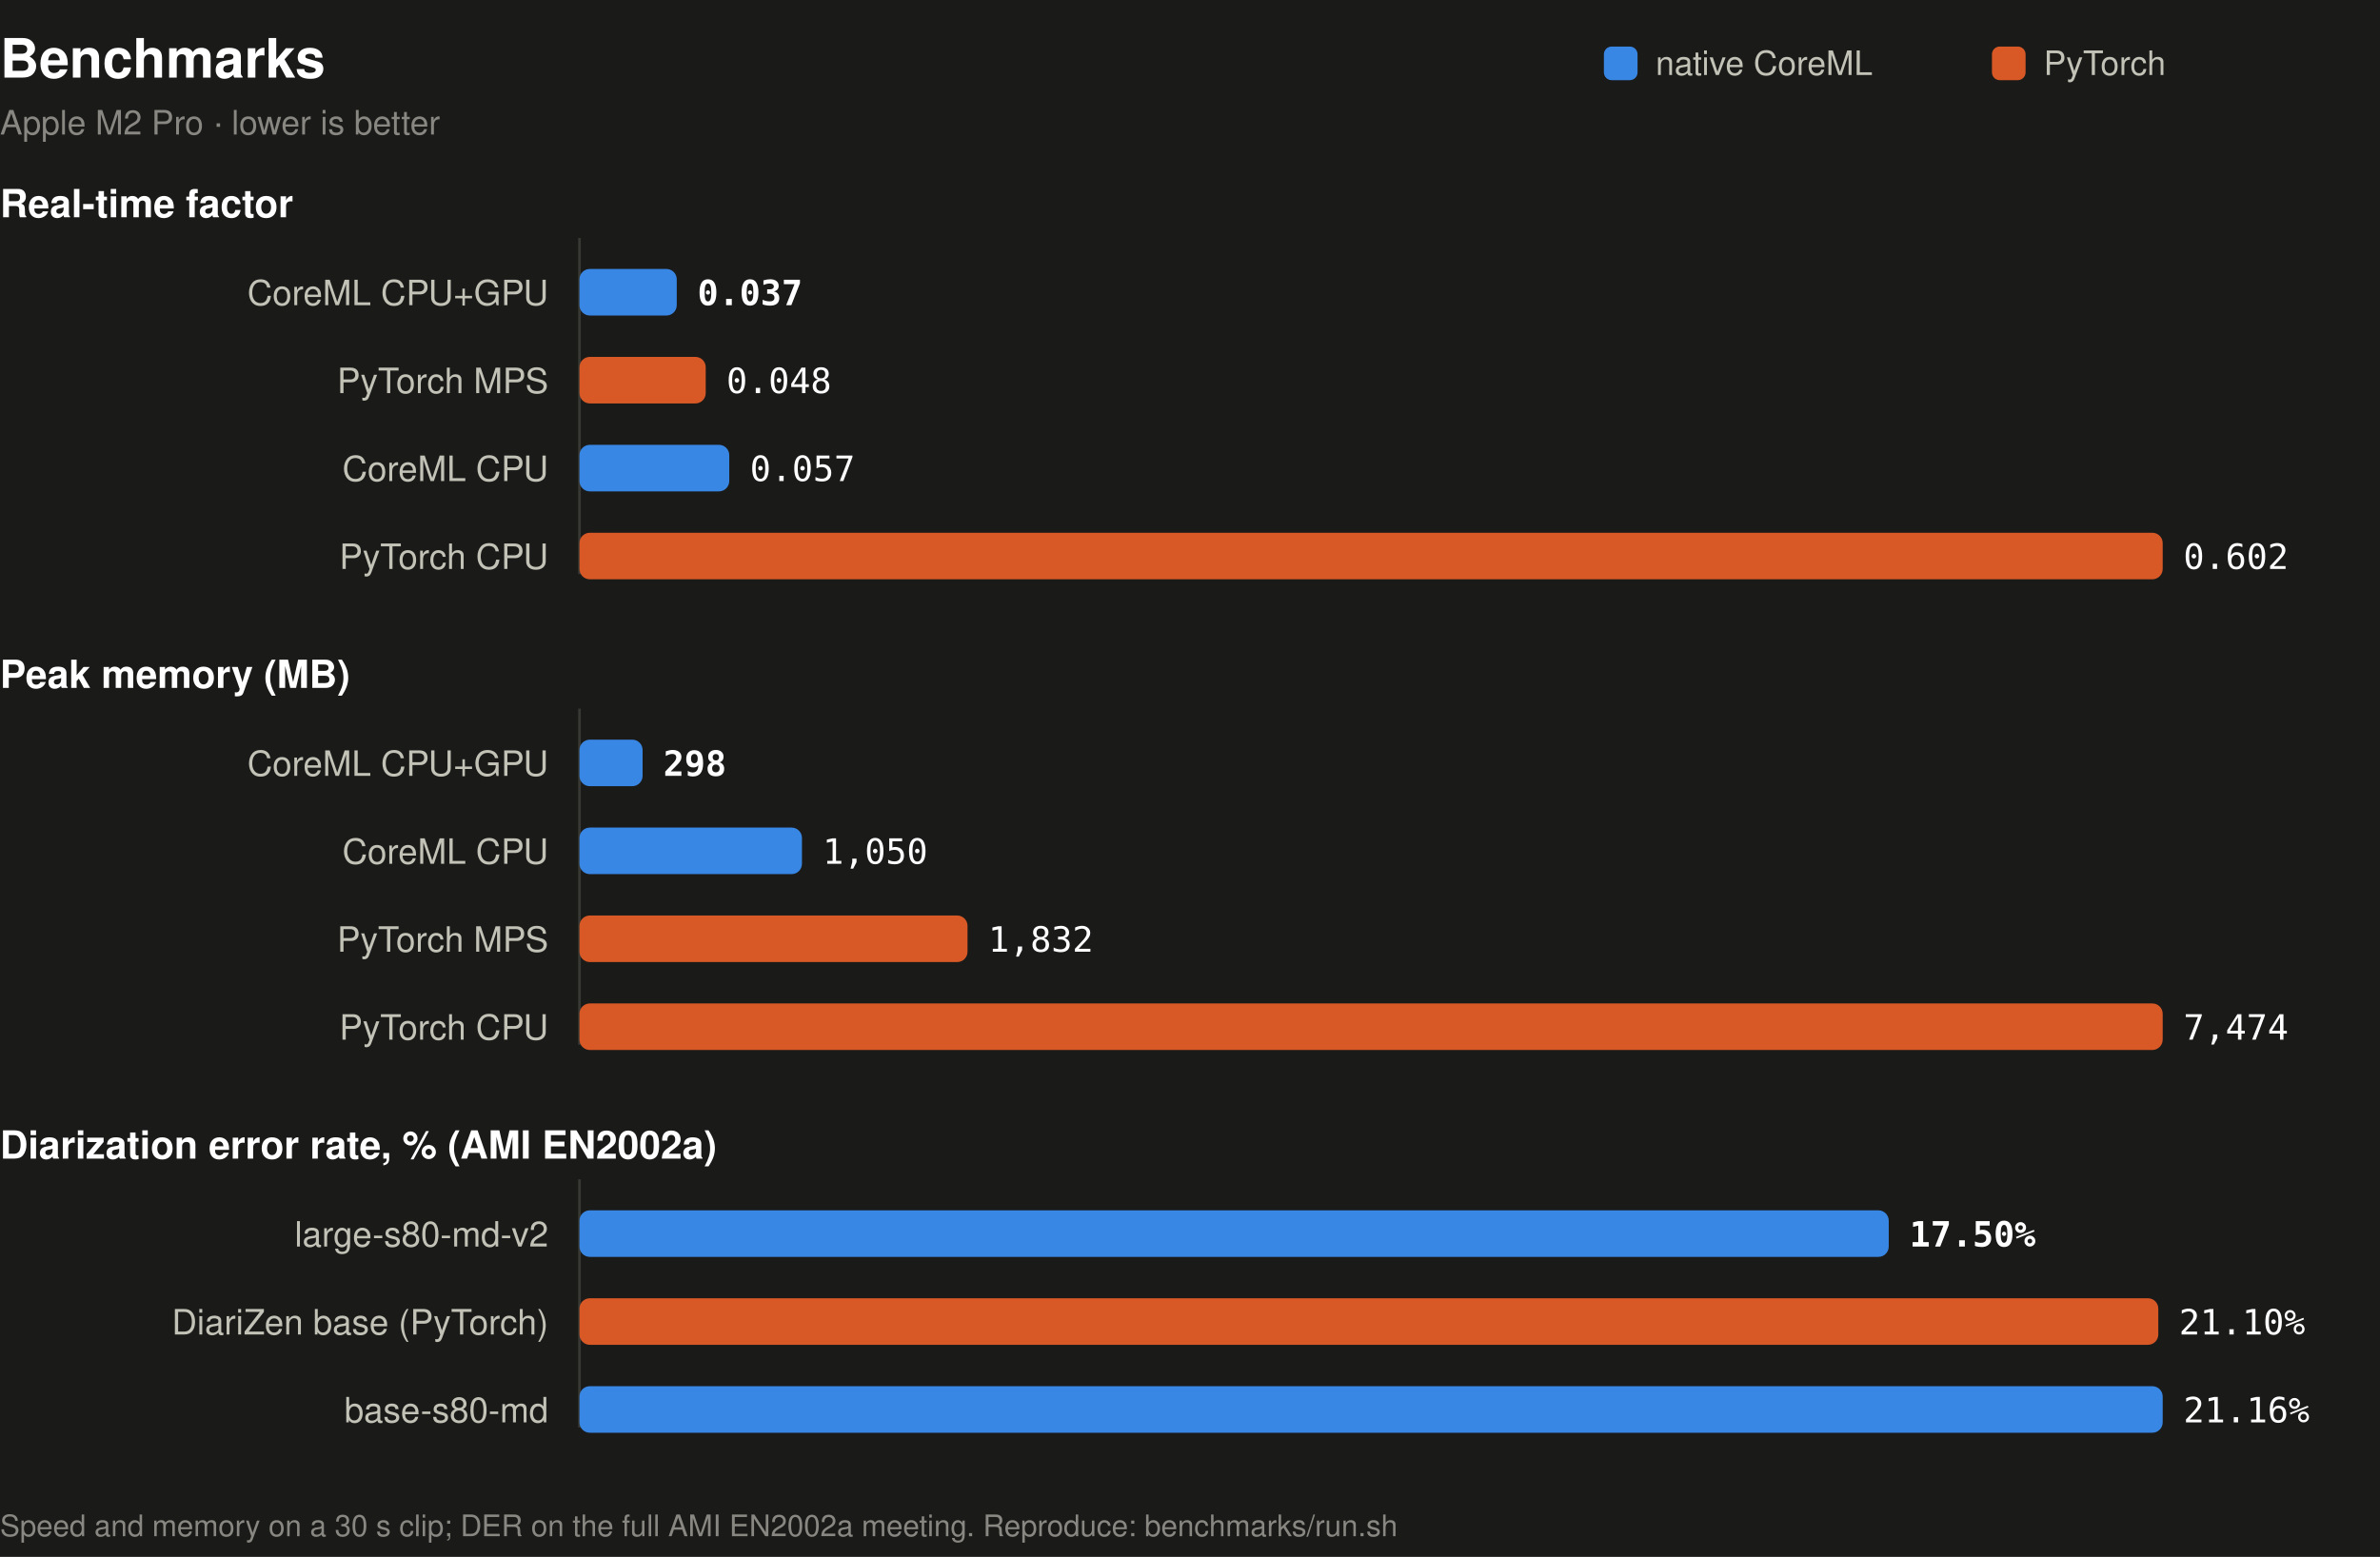
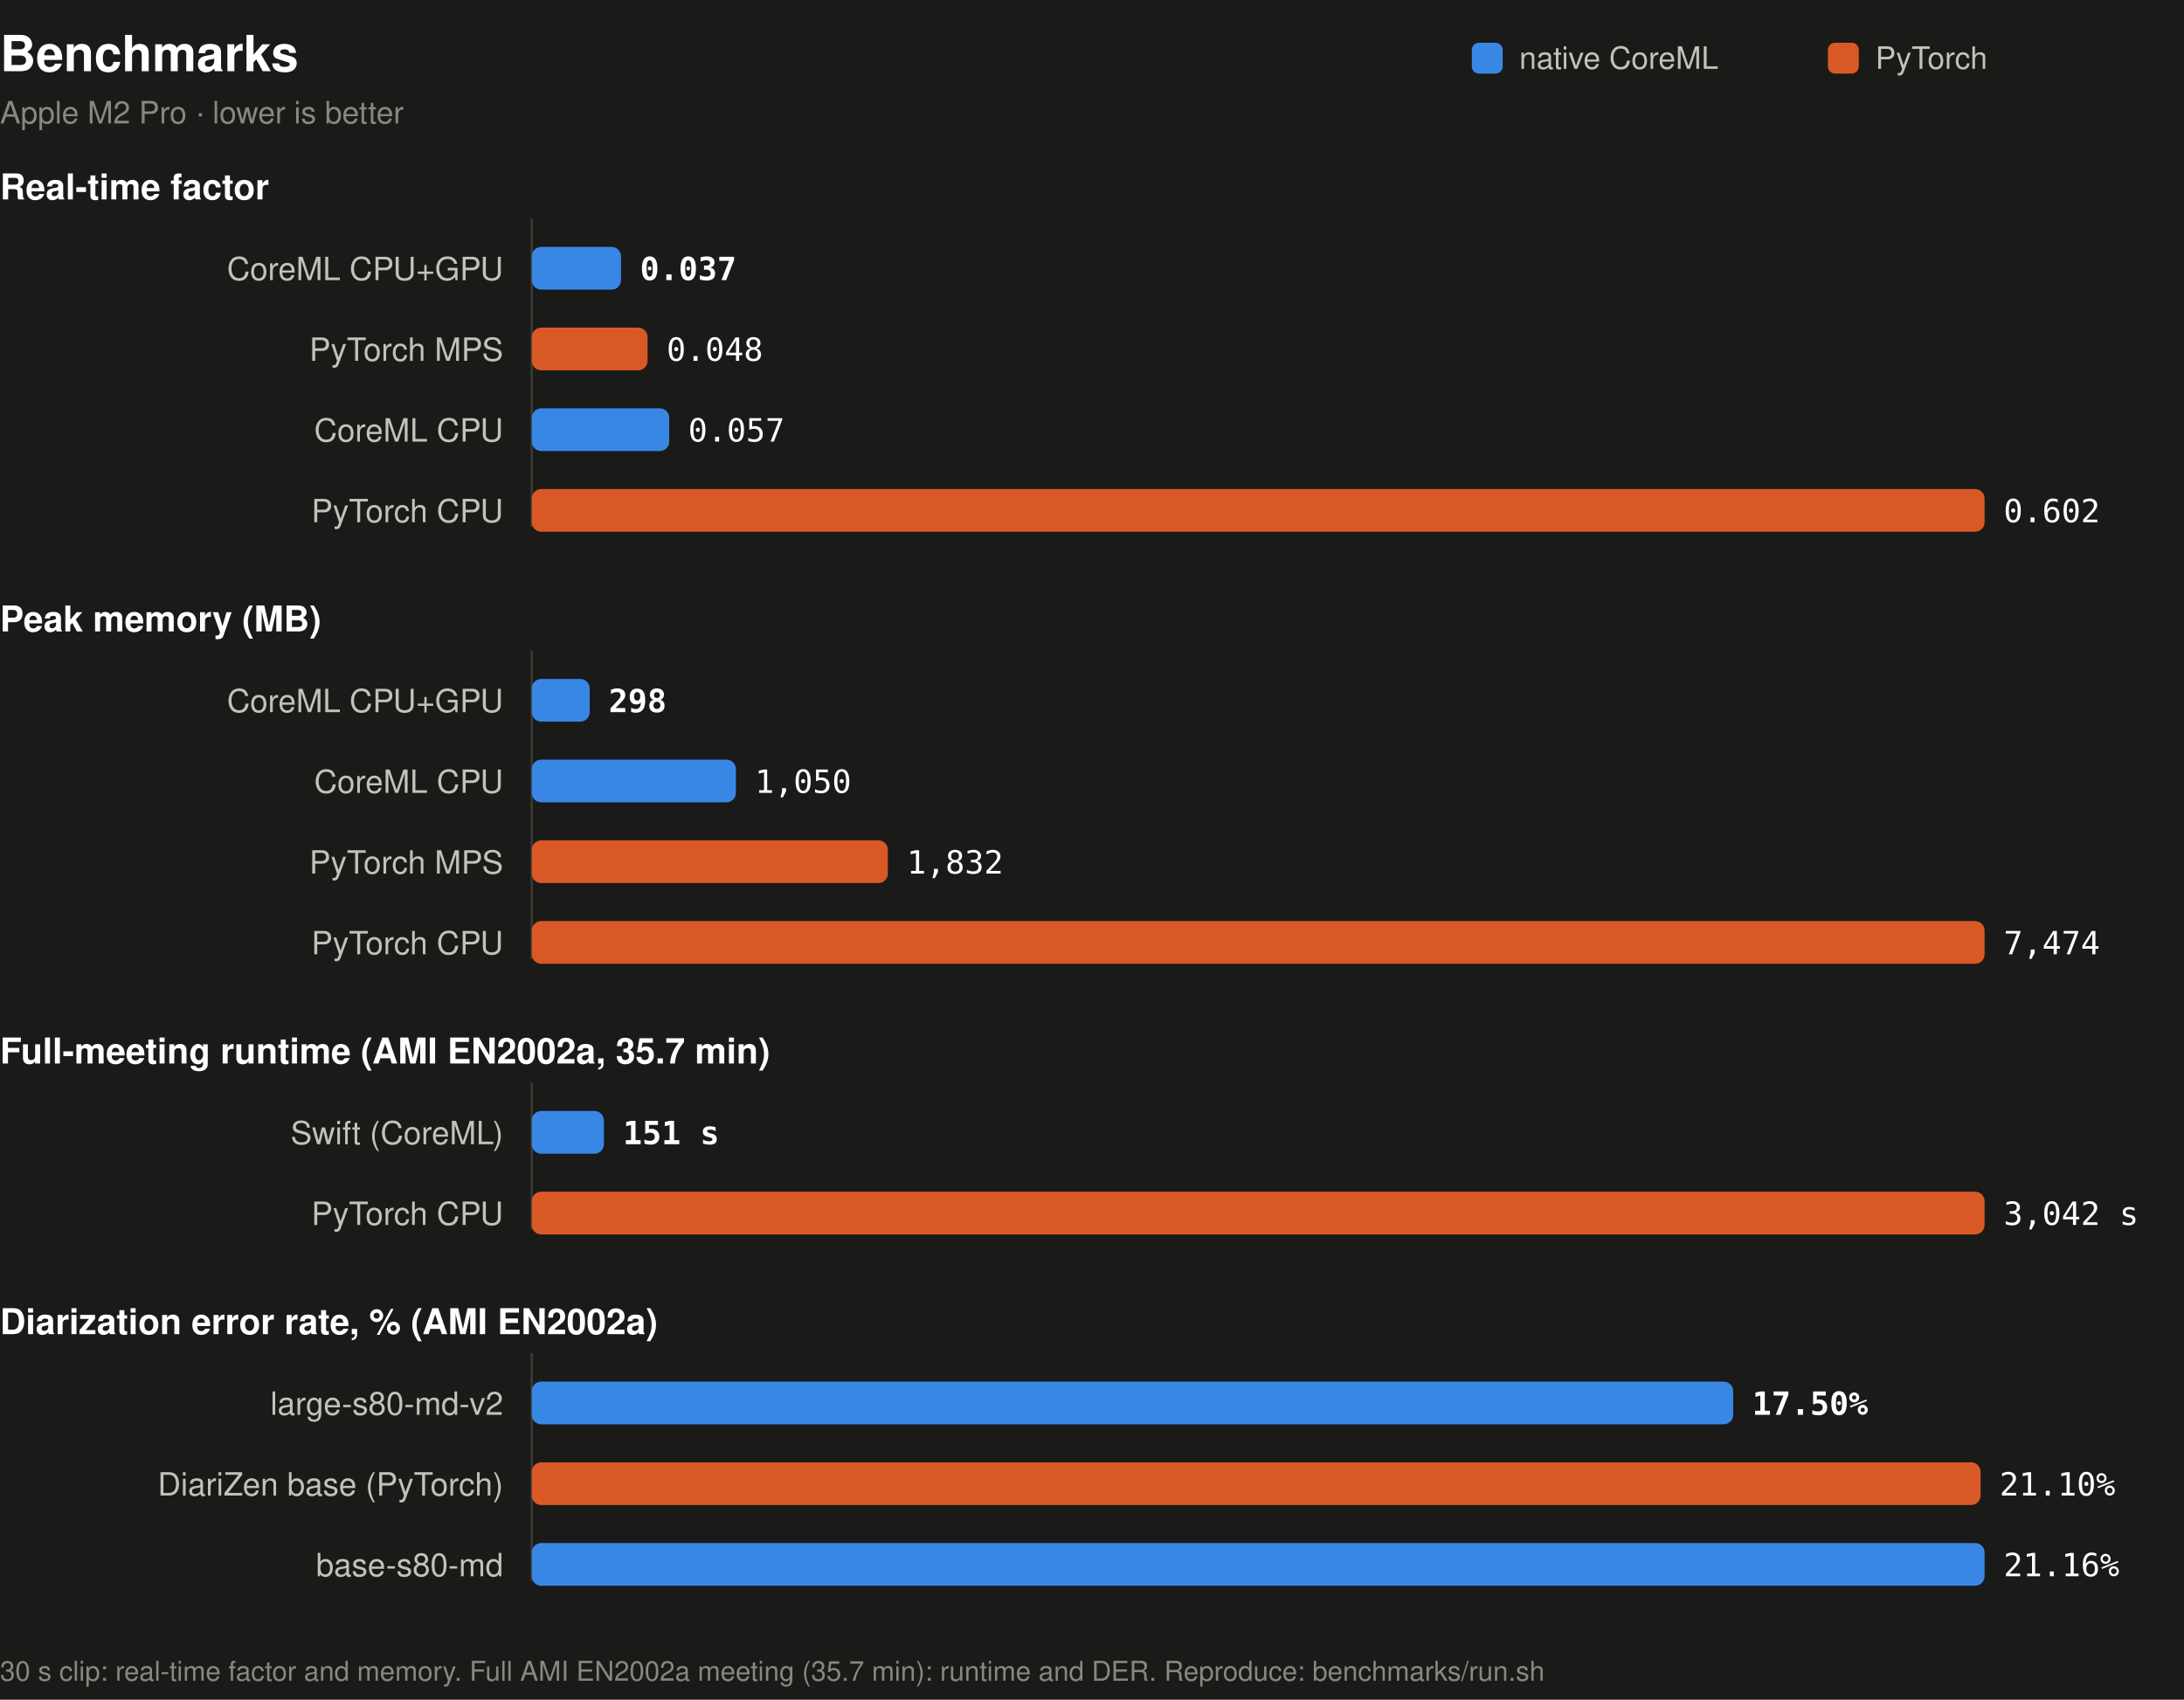
- <svg xmlns="http://www.w3.org/2000/svg" viewBox="0 0 920 602" width="920" height="602" role="img" aria-label="diarizen-apple benchmarks">
-   <rect x="0" y="0" width="920" height="602" fill="#1a1a19" />
+ <svg xmlns="http://www.w3.org/2000/svg" viewBox="0 0 920 716" width="920" height="716" role="img" aria-label="diarizen-apple benchmarks">
+   <rect x="0" y="0" width="920" height="716" fill="#1a1a19" />
  <text x="0" y="30" font-family="-apple-system, BlinkMacSystemFont, 'Segoe UI', Helvetica, Arial, sans-serif" font-size="21" font-weight="700" fill="#ffffff">Benchmarks</text>
  <text x="0" y="52" font-family="-apple-system, BlinkMacSystemFont, 'Segoe UI', Helvetica, Arial, sans-serif" font-size="13" fill="#898781">Apple M2 Pro · lower is better</text>
  <rect x="620" y="18" width="13" height="13" rx="3" fill="#3987e5" />
  <text x="640" y="29" font-family="-apple-system, BlinkMacSystemFont, 'Segoe UI', Helvetica, Arial, sans-serif" font-size="13" fill="#c3c2b7">native CoreML</text>
  <rect x="770" y="18" width="13" height="13" rx="3" fill="#d95926" />
  <text x="790" y="29" font-family="-apple-system, BlinkMacSystemFont, 'Segoe UI', Helvetica, Arial, sans-serif" font-size="13" fill="#c3c2b7">PyTorch</text>
  <text x="0" y="84" font-family="-apple-system, BlinkMacSystemFont, 'Segoe UI', Helvetica, Arial, sans-serif" font-size="15" font-weight="600" fill="#ffffff">Real-time factor</text>
  <line x1="224" y1="92" x2="224" y2="222" stroke="#383835" stroke-width="1" />
  <text x="212" y="118" text-anchor="end" font-family="-apple-system, BlinkMacSystemFont, 'Segoe UI', Helvetica, Arial, sans-serif" font-size="13.5" fill="#c3c2b7">CoreML CPU+GPU</text>
  <rect x="224" y="104" width="37.6" height="18" rx="4" fill="#3987e5" />
  <text x="269.6" y="118" font-family="ui-monospace, 'SF Mono', SFMono-Regular, Menlo, Consolas, monospace" font-size="13.5" font-weight="700" fill="#ffffff">0.037</text>
  <text x="212" y="152" text-anchor="end" font-family="-apple-system, BlinkMacSystemFont, 'Segoe UI', Helvetica, Arial, sans-serif" font-size="13.5" fill="#c3c2b7">PyTorch MPS</text>
  <rect x="224" y="138" width="48.8" height="18" rx="4" fill="#d95926" />
  <text x="280.8" y="152" font-family="ui-monospace, 'SF Mono', SFMono-Regular, Menlo, Consolas, monospace" font-size="13.5" font-weight="500" fill="#ffffff">0.048</text>
  <text x="212" y="186" text-anchor="end" font-family="-apple-system, BlinkMacSystemFont, 'Segoe UI', Helvetica, Arial, sans-serif" font-size="13.5" fill="#c3c2b7">CoreML CPU</text>
  <rect x="224" y="172" width="57.9" height="18" rx="4" fill="#3987e5" />
  <text x="289.9" y="186" font-family="ui-monospace, 'SF Mono', SFMono-Regular, Menlo, Consolas, monospace" font-size="13.5" font-weight="500" fill="#ffffff">0.057</text>
  <text x="212" y="220" text-anchor="end" font-family="-apple-system, BlinkMacSystemFont, 'Segoe UI', Helvetica, Arial, sans-serif" font-size="13.5" fill="#c3c2b7">PyTorch CPU</text>
  <rect x="224" y="206" width="612.0" height="18" rx="4" fill="#d95926" />
  <text x="844.0" y="220" font-family="ui-monospace, 'SF Mono', SFMono-Regular, Menlo, Consolas, monospace" font-size="13.5" font-weight="500" fill="#ffffff">0.602</text>
  <text x="0" y="266" font-family="-apple-system, BlinkMacSystemFont, 'Segoe UI', Helvetica, Arial, sans-serif" font-size="15" font-weight="600" fill="#ffffff">Peak memory (MB)</text>
  <line x1="224" y1="274" x2="224" y2="404" stroke="#383835" stroke-width="1" />
  <text x="212" y="300" text-anchor="end" font-family="-apple-system, BlinkMacSystemFont, 'Segoe UI', Helvetica, Arial, sans-serif" font-size="13.5" fill="#c3c2b7">CoreML CPU+GPU</text>
  <rect x="224" y="286" width="24.4" height="18" rx="4" fill="#3987e5" />
  <text x="256.4" y="300" font-family="ui-monospace, 'SF Mono', SFMono-Regular, Menlo, Consolas, monospace" font-size="13.5" font-weight="700" fill="#ffffff">298</text>
  <text x="212" y="334" text-anchor="end" font-family="-apple-system, BlinkMacSystemFont, 'Segoe UI', Helvetica, Arial, sans-serif" font-size="13.5" fill="#c3c2b7">CoreML CPU</text>
  <rect x="224" y="320" width="86.0" height="18" rx="4" fill="#3987e5" />
  <text x="318.0" y="334" font-family="ui-monospace, 'SF Mono', SFMono-Regular, Menlo, Consolas, monospace" font-size="13.5" font-weight="500" fill="#ffffff">1,050</text>
  <text x="212" y="368" text-anchor="end" font-family="-apple-system, BlinkMacSystemFont, 'Segoe UI', Helvetica, Arial, sans-serif" font-size="13.5" fill="#c3c2b7">PyTorch MPS</text>
  <rect x="224" y="354" width="150.0" height="18" rx="4" fill="#d95926" />
  <text x="382.0" y="368" font-family="ui-monospace, 'SF Mono', SFMono-Regular, Menlo, Consolas, monospace" font-size="13.5" font-weight="500" fill="#ffffff">1,832</text>
  <text x="212" y="402" text-anchor="end" font-family="-apple-system, BlinkMacSystemFont, 'Segoe UI', Helvetica, Arial, sans-serif" font-size="13.5" fill="#c3c2b7">PyTorch CPU</text>
  <rect x="224" y="388" width="612.0" height="18" rx="4" fill="#d95926" />
  <text x="844.0" y="402" font-family="ui-monospace, 'SF Mono', SFMono-Regular, Menlo, Consolas, monospace" font-size="13.5" font-weight="500" fill="#ffffff">7,474</text>
-   <text x="0" y="448" font-family="-apple-system, BlinkMacSystemFont, 'Segoe UI', Helvetica, Arial, sans-serif" font-size="15" font-weight="600" fill="#ffffff">Diarization error rate, % (AMI EN2002a)</text>
-   <line x1="224" y1="456" x2="224" y2="552" stroke="#383835" stroke-width="1" />
-   <text x="212" y="482" text-anchor="end" font-family="-apple-system, BlinkMacSystemFont, 'Segoe UI', Helvetica, Arial, sans-serif" font-size="13.5" fill="#c3c2b7">large-s80-md-v2</text>
-   <rect x="224" y="468" width="506.1" height="18" rx="4" fill="#3987e5" />
-   <text x="738.1" y="482" font-family="ui-monospace, 'SF Mono', SFMono-Regular, Menlo, Consolas, monospace" font-size="13.5" font-weight="700" fill="#ffffff">17.50%</text>
-   <text x="212" y="516" text-anchor="end" font-family="-apple-system, BlinkMacSystemFont, 'Segoe UI', Helvetica, Arial, sans-serif" font-size="13.5" fill="#c3c2b7">DiariZen base (PyTorch)</text>
-   <rect x="224" y="502" width="610.3" height="18" rx="4" fill="#d95926" />
-   <text x="842.3" y="516" font-family="ui-monospace, 'SF Mono', SFMono-Regular, Menlo, Consolas, monospace" font-size="13.5" font-weight="500" fill="#ffffff">21.10%</text>
-   <text x="212" y="550" text-anchor="end" font-family="-apple-system, BlinkMacSystemFont, 'Segoe UI', Helvetica, Arial, sans-serif" font-size="13.5" fill="#c3c2b7">base-s80-md</text>
-   <rect x="224" y="536" width="612.0" height="18" rx="4" fill="#3987e5" />
-   <text x="844.0" y="550" font-family="ui-monospace, 'SF Mono', SFMono-Regular, Menlo, Consolas, monospace" font-size="13.5" font-weight="500" fill="#ffffff">21.16%</text>
-   <text x="0" y="594" font-family="-apple-system, BlinkMacSystemFont, 'Segoe UI', Helvetica, Arial, sans-serif" font-size="11.5" fill="#898781">Speed and memory on a 30 s clip; DER on the full AMI EN2002a meeting. Reproduce: benchmarks/run.sh</text>
+   <text x="0" y="448" font-family="-apple-system, BlinkMacSystemFont, 'Segoe UI', Helvetica, Arial, sans-serif" font-size="15" font-weight="600" fill="#ffffff">Full-meeting runtime (AMI EN2002a, 35.7 min)</text>
+   <line x1="224" y1="456" x2="224" y2="518" stroke="#383835" stroke-width="1" />
+   <text x="212" y="482" text-anchor="end" font-family="-apple-system, BlinkMacSystemFont, 'Segoe UI', Helvetica, Arial, sans-serif" font-size="13.5" fill="#c3c2b7">Swift (CoreML)</text>
+   <rect x="224" y="468" width="30.4" height="18" rx="4" fill="#3987e5" />
+   <text x="262.4" y="482" font-family="ui-monospace, 'SF Mono', SFMono-Regular, Menlo, Consolas, monospace" font-size="13.5" font-weight="700" fill="#ffffff">151 s</text>
+   <text x="212" y="516" text-anchor="end" font-family="-apple-system, BlinkMacSystemFont, 'Segoe UI', Helvetica, Arial, sans-serif" font-size="13.5" fill="#c3c2b7">PyTorch CPU</text>
+   <rect x="224" y="502" width="612.0" height="18" rx="4" fill="#d95926" />
+   <text x="844.0" y="516" font-family="ui-monospace, 'SF Mono', SFMono-Regular, Menlo, Consolas, monospace" font-size="13.5" font-weight="500" fill="#ffffff">3,042 s</text>
+   <text x="0" y="562" font-family="-apple-system, BlinkMacSystemFont, 'Segoe UI', Helvetica, Arial, sans-serif" font-size="15" font-weight="600" fill="#ffffff">Diarization error rate, % (AMI EN2002a)</text>
+   <line x1="224" y1="570" x2="224" y2="666" stroke="#383835" stroke-width="1" />
+   <text x="212" y="596" text-anchor="end" font-family="-apple-system, BlinkMacSystemFont, 'Segoe UI', Helvetica, Arial, sans-serif" font-size="13.5" fill="#c3c2b7">large-s80-md-v2</text>
+   <rect x="224" y="582" width="506.1" height="18" rx="4" fill="#3987e5" />
+   <text x="738.1" y="596" font-family="ui-monospace, 'SF Mono', SFMono-Regular, Menlo, Consolas, monospace" font-size="13.5" font-weight="700" fill="#ffffff">17.50%</text>
+   <text x="212" y="630" text-anchor="end" font-family="-apple-system, BlinkMacSystemFont, 'Segoe UI', Helvetica, Arial, sans-serif" font-size="13.5" fill="#c3c2b7">DiariZen base (PyTorch)</text>
+   <rect x="224" y="616" width="610.3" height="18" rx="4" fill="#d95926" />
+   <text x="842.3" y="630" font-family="ui-monospace, 'SF Mono', SFMono-Regular, Menlo, Consolas, monospace" font-size="13.5" font-weight="500" fill="#ffffff">21.10%</text>
+   <text x="212" y="664" text-anchor="end" font-family="-apple-system, BlinkMacSystemFont, 'Segoe UI', Helvetica, Arial, sans-serif" font-size="13.5" fill="#c3c2b7">base-s80-md</text>
+   <rect x="224" y="650" width="612.0" height="18" rx="4" fill="#3987e5" />
+   <text x="844.0" y="664" font-family="ui-monospace, 'SF Mono', SFMono-Regular, Menlo, Consolas, monospace" font-size="13.5" font-weight="500" fill="#ffffff">21.16%</text>
+   <text x="0" y="708" font-family="-apple-system, BlinkMacSystemFont, 'Segoe UI', Helvetica, Arial, sans-serif" font-size="11.5" fill="#898781">30 s clip: real-time factor and memory. Full AMI EN2002a meeting (35.7 min): runtime and DER. Reproduce: benchmarks/run.sh</text>
</svg>
